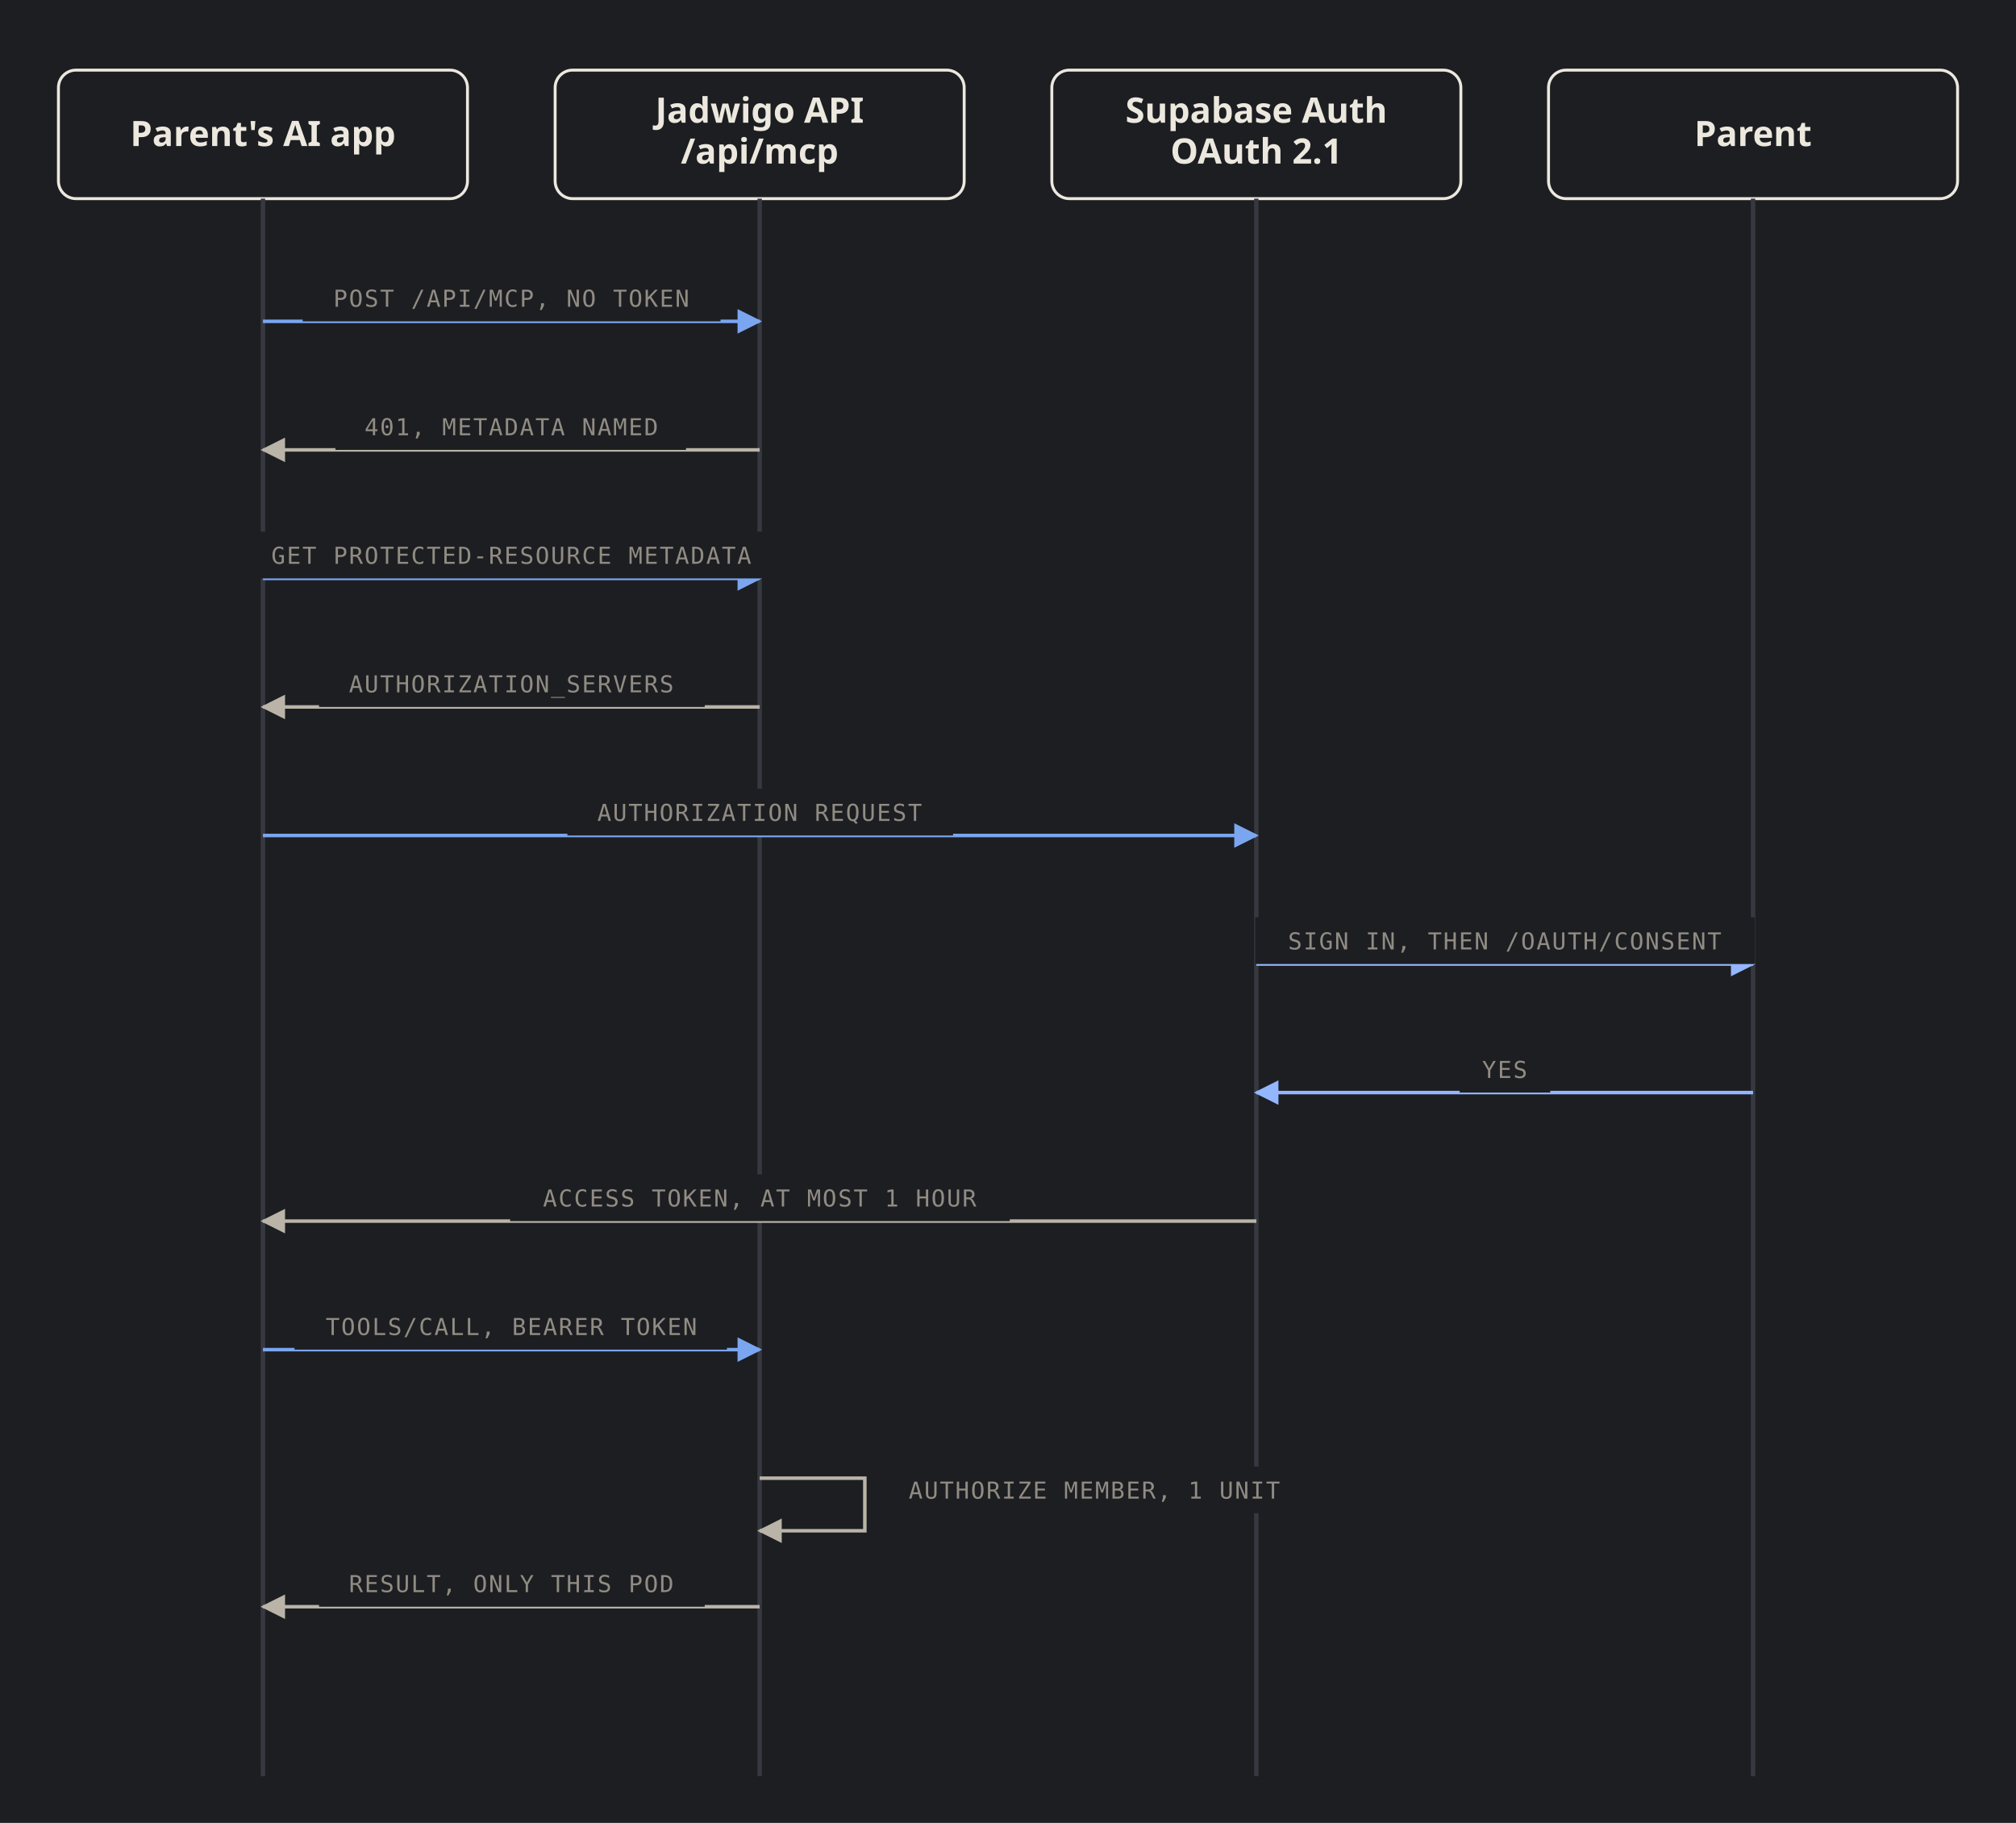
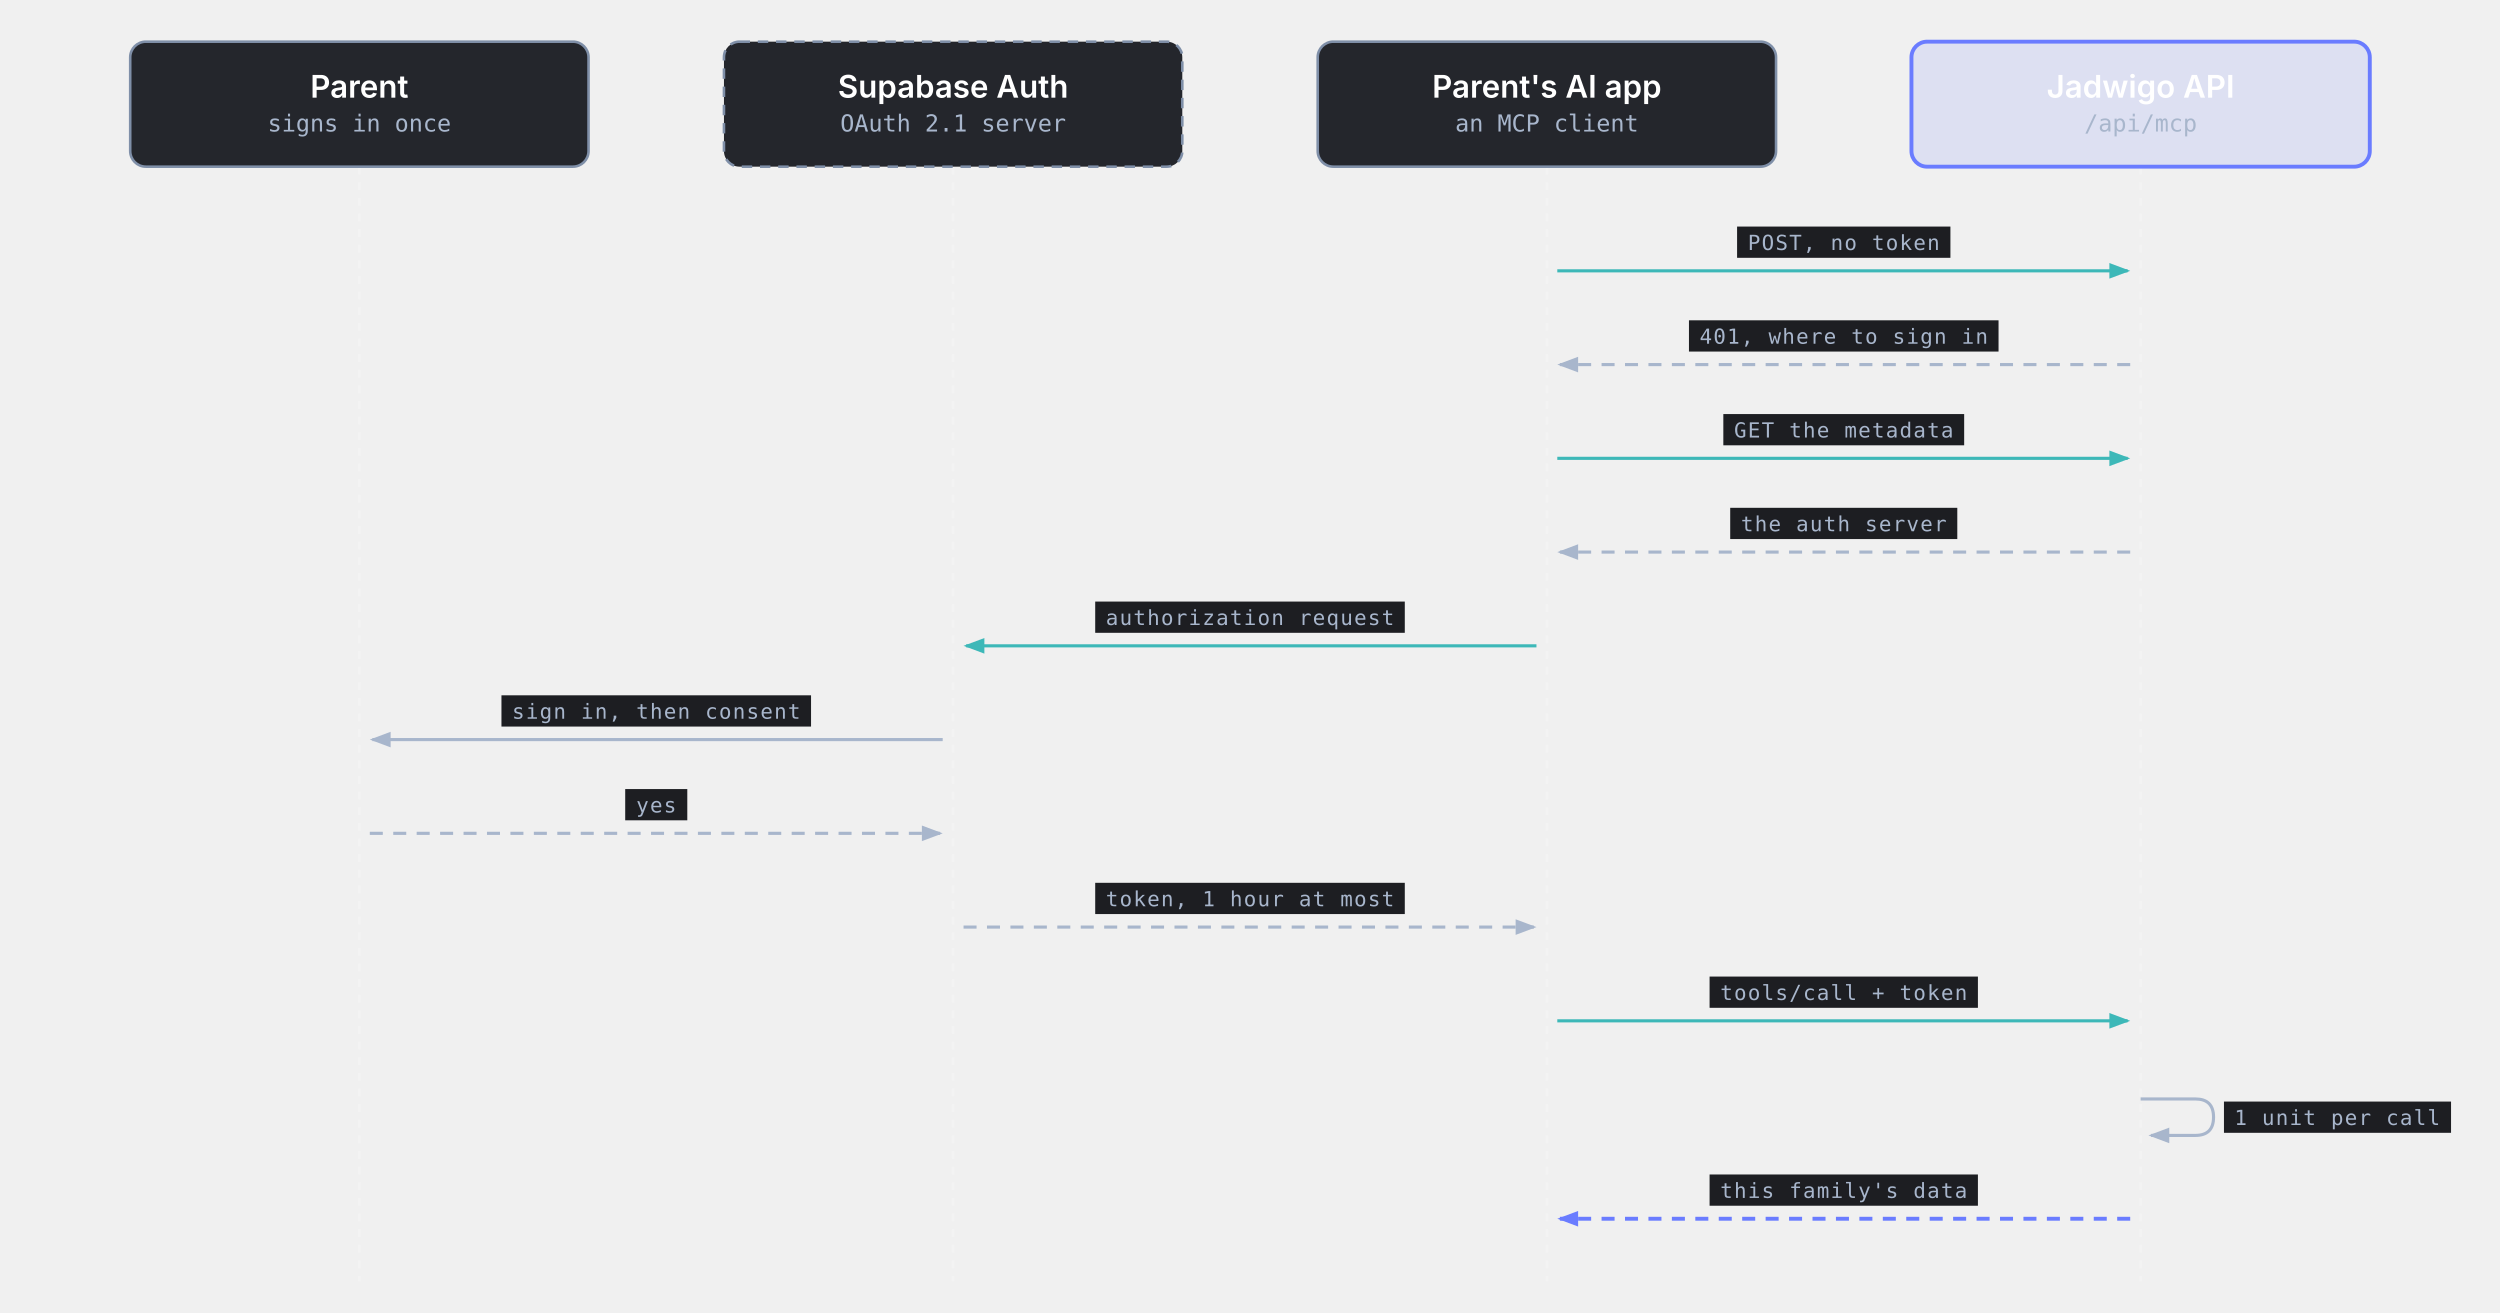
- <svg xmlns="http://www.w3.org/2000/svg" viewBox="0 0 690 624" role="img" aria-labelledby="connect-your-ai-dark-title connect-your-ai-dark-desc">
+ <svg xmlns="http://www.w3.org/2000/svg" viewBox="0 0 960 504" role="img" aria-labelledby="connect-your-ai-dark-title connect-your-ai-dark-desc">
  <defs>
-     <marker id="a-m-dark" viewBox="0 0 10 10" refX="9" refY="5" markerWidth="7" markerHeight="7" orient="auto-start-reverse">
-       <path d="M0,0 L10,5 L0,10 z" fill="#b9b4a7" />
+     <marker id="connect-your-ai-dark-default" markerWidth="8" markerHeight="6" refX="7" refY="3" orient="auto" markerUnits="userSpaceOnUse">
+       <polygon points="0 0, 8 3, 0 6" fill="#a8b6cc" />
    </marker>
-     <marker id="a-a-dark" viewBox="0 0 10 10" refX="9" refY="5" markerWidth="7" markerHeight="7" orient="auto-start-reverse">
-       <path d="M0,0 L10,5 L0,10 z" fill="#93b6ff" />
+     <marker id="connect-your-ai-dark-accent" markerWidth="8" markerHeight="6" refX="7" refY="3" orient="auto" markerUnits="userSpaceOnUse">
+       <polygon points="0 0, 8 3, 0 6" fill="#6a7cff" />
    </marker>
-     <marker id="a-l-dark" viewBox="0 0 10 10" refX="9" refY="5" markerWidth="7" markerHeight="7" orient="auto-start-reverse">
-       <path d="M0,0 L10,5 L0,10 z" fill="#7aa6f0" />
+     <marker id="connect-your-ai-dark-link" markerWidth="8" markerHeight="6" refX="7" refY="3" orient="auto" markerUnits="userSpaceOnUse">
+       <polygon points="0 0, 8 3, 0 6" fill="#3db8b8" />
+     </marker>
+     <marker id="connect-your-ai-dark-open" markerWidth="8" markerHeight="6" refX="7" refY="3" orient="auto" markerUnits="userSpaceOnUse">
+       <polyline points="0 0, 8 3, 0 6" fill="none" stroke="#a8b6cc" stroke-width="1.2" />
    </marker>
  </defs>
-   <rect x="0" y="0" width="690" height="624" fill="#1d1e22" />
-   <rect x="20" y="24" width="140" height="44" rx="6" fill="#1d1e22" stroke="#ece8de" stroke-width="1" />
-   <text x="90.0" y="50.0" text-anchor="middle" font-family="'Andika', system-ui, sans-serif" font-size="12" font-weight="700" fill="#ece8de">Parent's AI app</text>
-   <line x1="90" y1="68" x2="90" y2="608" stroke="#373941" stroke-width="1.5" />
-   <rect x="190" y="24" width="140" height="44" rx="6" fill="#1d1e22" stroke="#ece8de" stroke-width="1" />
-   <text x="260.0" y="42.0" text-anchor="middle" font-family="'Andika', system-ui, sans-serif" font-size="12" font-weight="700" fill="#ece8de">Jadwigo API</text>
-   <text x="260.0" y="56.0" text-anchor="middle" font-family="'Andika', system-ui, sans-serif" font-size="12" font-weight="700" fill="#ece8de">/api/mcp</text>
-   <line x1="260" y1="68" x2="260" y2="608" stroke="#373941" stroke-width="1.5" />
-   <rect x="360" y="24" width="140" height="44" rx="6" fill="#1d1e22" stroke="#ece8de" stroke-width="1" />
-   <text x="430.0" y="42.0" text-anchor="middle" font-family="'Andika', system-ui, sans-serif" font-size="12" font-weight="700" fill="#ece8de">Supabase Auth</text>
-   <text x="430.0" y="56.0" text-anchor="middle" font-family="'Andika', system-ui, sans-serif" font-size="12" font-weight="700" fill="#ece8de">OAuth 2.1</text>
-   <line x1="430" y1="68" x2="430" y2="608" stroke="#373941" stroke-width="1.5" />
-   <rect x="530" y="24" width="140" height="44" rx="6" fill="#1d1e22" stroke="#ece8de" stroke-width="1" />
-   <text x="600.0" y="50.0" text-anchor="middle" font-family="'Andika', system-ui, sans-serif" font-size="12" font-weight="700" fill="#ece8de">Parent</text>
-   <line x1="600" y1="68" x2="600" y2="608" stroke="#373941" stroke-width="1.5" />
-   <polyline points="90,110 260,110" fill="none" stroke="#7aa6f0" stroke-width="1.2" marker-end="url(#a-l-dark)" />
-   <rect x="103.6" y="94" width="143" height="16" fill="#1d1e22" />
-   <text x="175" y="105" text-anchor="middle" font-family="ui-monospace, monospace" font-size="8" letter-spacing="0.5" fill="#918c83">POST /API/MCP, NO TOKEN</text>
-   <polyline points="260,154 90,154" fill="none" stroke="#b9b4a7" stroke-width="1.2" marker-end="url(#a-m-dark)" />
-   <rect x="114.8" y="138" width="120" height="16" fill="#1d1e22" />
-   <text x="175" y="149" text-anchor="middle" font-family="ui-monospace, monospace" font-size="8" letter-spacing="0.5" fill="#918c83">401, METADATA NAMED</text>
-   <polyline points="90,198 260,198" fill="none" stroke="#7aa6f0" stroke-width="1.2" marker-end="url(#a-l-dark)" />
-   <rect x="81.2" y="182" width="188" height="16" fill="#1d1e22" />
-   <text x="175" y="193" text-anchor="middle" font-family="ui-monospace, monospace" font-size="8" letter-spacing="0.5" fill="#918c83">GET PROTECTED-RESOURCE METADATA</text>
-   <polyline points="260,242 90,242" fill="none" stroke="#b9b4a7" stroke-width="1.2" marker-end="url(#a-m-dark)" />
-   <rect x="109.2" y="226" width="132" height="16" fill="#1d1e22" />
-   <text x="175" y="237" text-anchor="middle" font-family="ui-monospace, monospace" font-size="8" letter-spacing="0.5" fill="#918c83">AUTHORIZATION_SERVERS</text>
-   <polyline points="90,286 430,286" fill="none" stroke="#7aa6f0" stroke-width="1.2" marker-end="url(#a-l-dark)" />
-   <rect x="194.2" y="270" width="132" height="16" fill="#1d1e22" />
-   <text x="260" y="281" text-anchor="middle" font-family="ui-monospace, monospace" font-size="8" letter-spacing="0.5" fill="#918c83">AUTHORIZATION REQUEST</text>
-   <polyline points="430,330 600,330" fill="none" stroke="#93b6ff" stroke-width="1.2" marker-end="url(#a-a-dark)" />
-   <rect x="429.6" y="314" width="171" height="16" fill="#1d1e22" />
-   <text x="515" y="325" text-anchor="middle" font-family="ui-monospace, monospace" font-size="8" letter-spacing="0.5" fill="#918c83">SIGN IN, THEN /OAUTH/CONSENT</text>
-   <polyline points="600,374 430,374" fill="none" stroke="#93b6ff" stroke-width="1.2" marker-end="url(#a-a-dark)" />
-   <rect x="499.6" y="358" width="31" height="16" fill="#1d1e22" />
-   <text x="515" y="369" text-anchor="middle" font-family="ui-monospace, monospace" font-size="8" letter-spacing="0.5" fill="#918c83">YES</text>
-   <polyline points="430,418 90,418" fill="none" stroke="#b9b4a7" stroke-width="1.2" marker-end="url(#a-m-dark)" />
-   <rect x="174.6" y="402" width="171" height="16" fill="#1d1e22" />
-   <text x="260" y="413" text-anchor="middle" font-family="ui-monospace, monospace" font-size="8" letter-spacing="0.5" fill="#918c83">ACCESS TOKEN, AT MOST 1 HOUR</text>
-   <polyline points="90,462 260,462" fill="none" stroke="#7aa6f0" stroke-width="1.2" marker-end="url(#a-l-dark)" />
-   <rect x="100.8" y="446" width="148" height="16" fill="#1d1e22" />
-   <text x="175" y="457" text-anchor="middle" font-family="ui-monospace, monospace" font-size="8" letter-spacing="0.5" fill="#918c83">TOOLS/CALL, BEARER TOKEN</text>
-   <polyline points="260,506 296,506 296,524 260,524" fill="none" stroke="#b9b4a7" stroke-width="1.2" marker-end="url(#a-m-dark)" />
-   <rect x="304.0" y="502" width="148" height="16" fill="#1d1e22" />
-   <text x="311.0" y="513" font-family="ui-monospace, monospace" font-size="8" letter-spacing="0.5" fill="#918c83">AUTHORIZE MEMBER, 1 UNIT</text>
-   <polyline points="260,550 90,550" fill="none" stroke="#b9b4a7" stroke-width="1.2" marker-end="url(#a-m-dark)" />
-   <rect x="109.2" y="534" width="132" height="16" fill="#1d1e22" />
-   <text x="175" y="545" text-anchor="middle" font-family="ui-monospace, monospace" font-size="8" letter-spacing="0.5" fill="#918c83">RESULT, ONLY THIS POD</text>
+   <line x1="138" y1="64" x2="138" y2="492" stroke="rgba(255,255,255,0.22)" stroke-width="1" stroke-dasharray="3,3" />
+   <line x1="366" y1="64" x2="366" y2="492" stroke="rgba(255,255,255,0.22)" stroke-width="1" stroke-dasharray="3,3" />
+   <line x1="594" y1="64" x2="594" y2="492" stroke="rgba(255,255,255,0.22)" stroke-width="1" stroke-dasharray="3,3" />
+   <line x1="822" y1="64" x2="822" y2="492" stroke="rgba(255,255,255,0.22)" stroke-width="1" stroke-dasharray="3,3" />
+   <path d="M598,104 L817,104" fill="none" stroke="#3db8b8" stroke-width="1.2" marker-end="url(#connect-your-ai-dark-link)" />
+   <path d="M818,140 L599,140" fill="none" stroke="#a8b6cc" stroke-width="1.2" stroke-dasharray="5,4" marker-end="url(#connect-your-ai-dark-default)" />
+   <path d="M598,176 L817,176" fill="none" stroke="#3db8b8" stroke-width="1.2" marker-end="url(#connect-your-ai-dark-link)" />
+   <path d="M818,212 L599,212" fill="none" stroke="#a8b6cc" stroke-width="1.2" stroke-dasharray="5,4" marker-end="url(#connect-your-ai-dark-default)" />
+   <path d="M590,248 L371,248" fill="none" stroke="#3db8b8" stroke-width="1.2" marker-end="url(#connect-your-ai-dark-link)" />
+   <path d="M362,284 L143,284" fill="none" stroke="#a8b6cc" stroke-width="1.2" marker-end="url(#connect-your-ai-dark-default)" />
+   <path d="M142,320 L361,320" fill="none" stroke="#a8b6cc" stroke-width="1.2" stroke-dasharray="5,4" marker-end="url(#connect-your-ai-dark-default)" />
+   <path d="M370,356 L589,356" fill="none" stroke="#a8b6cc" stroke-width="1.2" stroke-dasharray="5,4" marker-end="url(#connect-your-ai-dark-default)" />
+   <path d="M598,392 L817,392" fill="none" stroke="#3db8b8" stroke-width="1.2" marker-end="url(#connect-your-ai-dark-link)" />
+   <path d="M822,422 L843,422 Q850,422 850,429 L850,429 Q850,436 843,436 L826,436" fill="none" stroke="#a8b6cc" stroke-width="1.2" marker-end="url(#connect-your-ai-dark-default)" />
+   <path d="M818,468 L599,468" fill="none" stroke="#6a7cff" stroke-width="1.5" stroke-dasharray="5,4" marker-end="url(#connect-your-ai-dark-accent)" />
+   <rect x="50" y="16" width="176" height="48" rx="6" fill="#24262c" stroke="#7f8fa8" stroke-width="1" />
+   <text x="138" y="37.5" text-anchor="middle" font-family="'Inter', 'Geist', system-ui, sans-serif" font-size="12" font-weight="600" fill="#ffffff">Parent</text>
+   <text x="138" y="50.5" text-anchor="middle" font-family="'Geist Mono', ui-monospace, monospace" font-size="9" fill="#a8b6cc">signs in once</text>
+   <rect x="278" y="16" width="176" height="48" rx="6" fill="#24262c" stroke="#7f8fa8" stroke-width="1" stroke-dasharray="4,3" />
+   <text x="366" y="37.5" text-anchor="middle" font-family="'Inter', 'Geist', system-ui, sans-serif" font-size="12" font-weight="600" fill="#ffffff">Supabase Auth</text>
+   <text x="366" y="50.5" text-anchor="middle" font-family="'Geist Mono', ui-monospace, monospace" font-size="9" fill="#a8b6cc">OAuth 2.1 server</text>
+   <rect x="506" y="16" width="176" height="48" rx="6" fill="#24262c" stroke="#7f8fa8" stroke-width="1" />
+   <text x="594" y="37.5" text-anchor="middle" font-family="'Inter', 'Geist', system-ui, sans-serif" font-size="12" font-weight="600" fill="#ffffff">Parent's AI app</text>
+   <text x="594" y="50.5" text-anchor="middle" font-family="'Geist Mono', ui-monospace, monospace" font-size="9" fill="#a8b6cc">an MCP client</text>
+   <rect x="734" y="16" width="176" height="48" rx="6" fill="rgba(106,124,255,0.14)" stroke="#6a7cff" stroke-width="1.5" />
+   <text x="822" y="37.5" text-anchor="middle" font-family="'Inter', 'Geist', system-ui, sans-serif" font-size="12" font-weight="600" fill="#ffffff">Jadwigo API</text>
+   <text x="822" y="50.5" text-anchor="middle" font-family="'Geist Mono', ui-monospace, monospace" font-size="9" fill="#a8b6cc">/api/mcp</text>
+   <rect x="667.04" y="87" width="81.92" height="12" fill="#1d1e22" />
+   <text x="708" y="96" text-anchor="middle" font-family="'Geist Mono', ui-monospace, monospace" font-size="8" letter-spacing="0.06em" fill="#a8b6cc">POST, no token</text>
+   <rect x="648.56" y="123" width="118.88" height="12" fill="#1d1e22" />
+   <text x="708" y="132" text-anchor="middle" font-family="'Geist Mono', ui-monospace, monospace" font-size="8" letter-spacing="0.06em" fill="#a8b6cc">401, where to sign in</text>
+   <rect x="661.76" y="159" width="92.48" height="12" fill="#1d1e22" />
+   <text x="708" y="168" text-anchor="middle" font-family="'Geist Mono', ui-monospace, monospace" font-size="8" letter-spacing="0.06em" fill="#a8b6cc">GET the metadata</text>
+   <rect x="664.4" y="195" width="87.2" height="12" fill="#1d1e22" />
+   <text x="708" y="204" text-anchor="middle" font-family="'Geist Mono', ui-monospace, monospace" font-size="8" letter-spacing="0.06em" fill="#a8b6cc">the auth server</text>
+   <rect x="420.56" y="231" width="118.88" height="12" fill="#1d1e22" />
+   <text x="480" y="240" text-anchor="middle" font-family="'Geist Mono', ui-monospace, monospace" font-size="8" letter-spacing="0.06em" fill="#a8b6cc">authorization request</text>
+   <rect x="192.56" y="267" width="118.88" height="12" fill="#1d1e22" />
+   <text x="252" y="276" text-anchor="middle" font-family="'Geist Mono', ui-monospace, monospace" font-size="8" letter-spacing="0.06em" fill="#a8b6cc">sign in, then consent</text>
+   <rect x="240.08" y="303" width="23.84" height="12" fill="#1d1e22" />
+   <text x="252" y="312" text-anchor="middle" font-family="'Geist Mono', ui-monospace, monospace" font-size="8" letter-spacing="0.06em" fill="#a8b6cc">yes</text>
+   <rect x="420.56" y="339" width="118.88" height="12" fill="#1d1e22" />
+   <text x="480" y="348" text-anchor="middle" font-family="'Geist Mono', ui-monospace, monospace" font-size="8" letter-spacing="0.06em" fill="#a8b6cc">token, 1 hour at most</text>
+   <rect x="656.48" y="375" width="103.04" height="12" fill="#1d1e22" />
+   <text x="708" y="384" text-anchor="middle" font-family="'Geist Mono', ui-monospace, monospace" font-size="8" letter-spacing="0.06em" fill="#a8b6cc">tools/call + token</text>
+   <rect x="854" y="423" width="87.2" height="12" fill="#1d1e22" />
+   <text x="858" y="432" text-anchor="start" font-family="'Geist Mono', ui-monospace, monospace" font-size="8" letter-spacing="0.06em" fill="#a8b6cc">1 unit per call</text>
+   <rect x="656.48" y="451" width="103.04" height="12" fill="#1d1e22" />
+   <text x="708" y="460" text-anchor="middle" font-family="'Geist Mono', ui-monospace, monospace" font-size="8" letter-spacing="0.06em" fill="#a8b6cc">this family's data</text>
</svg>
